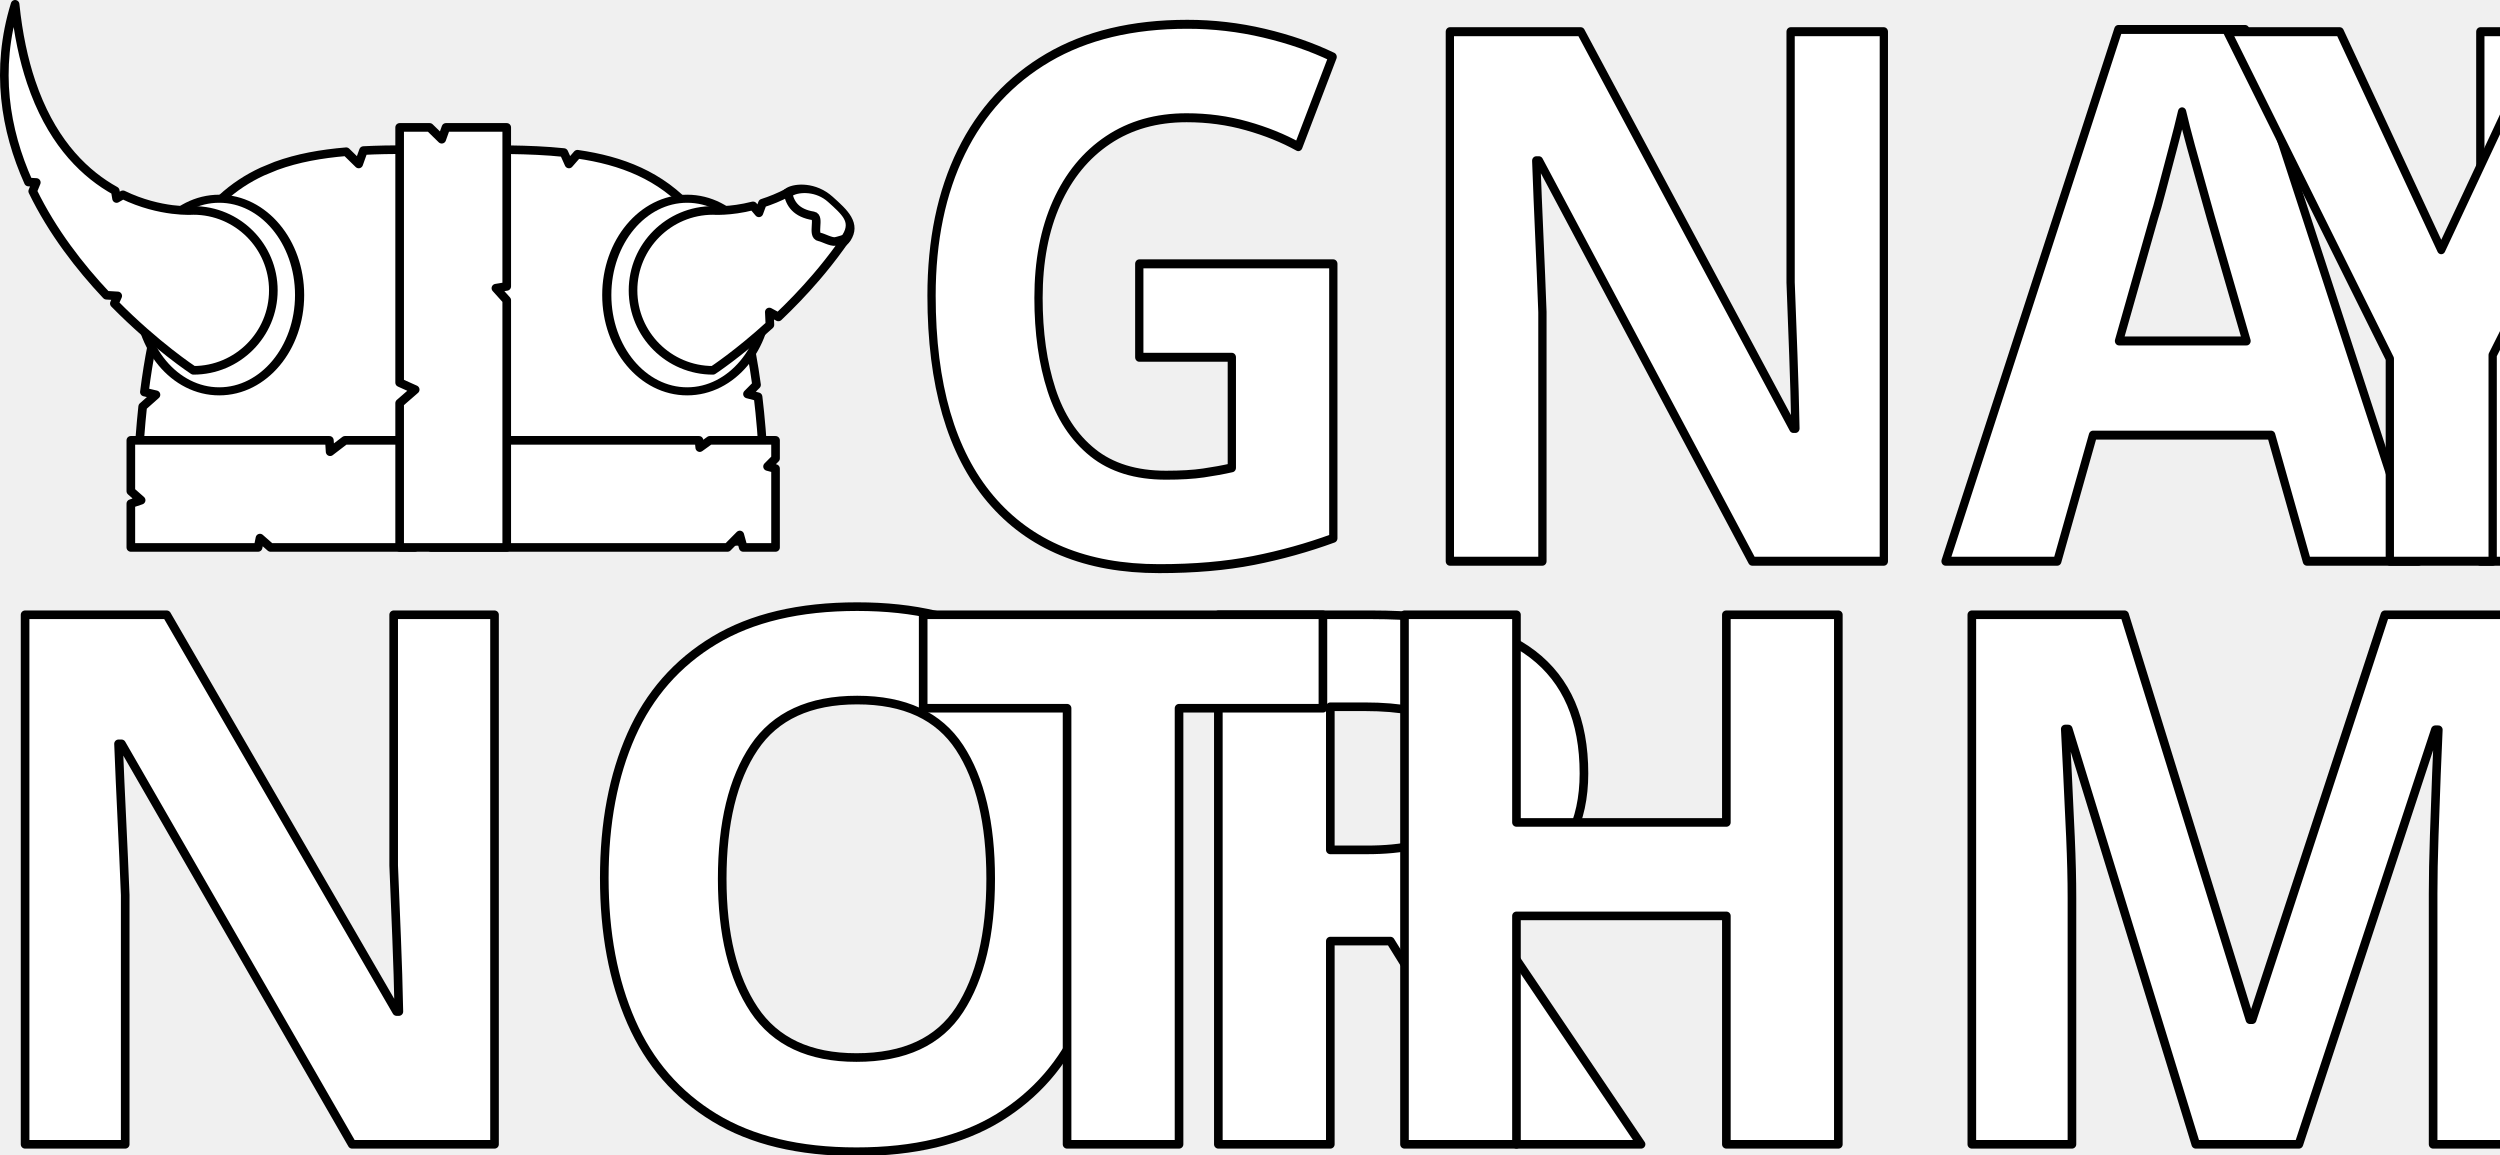
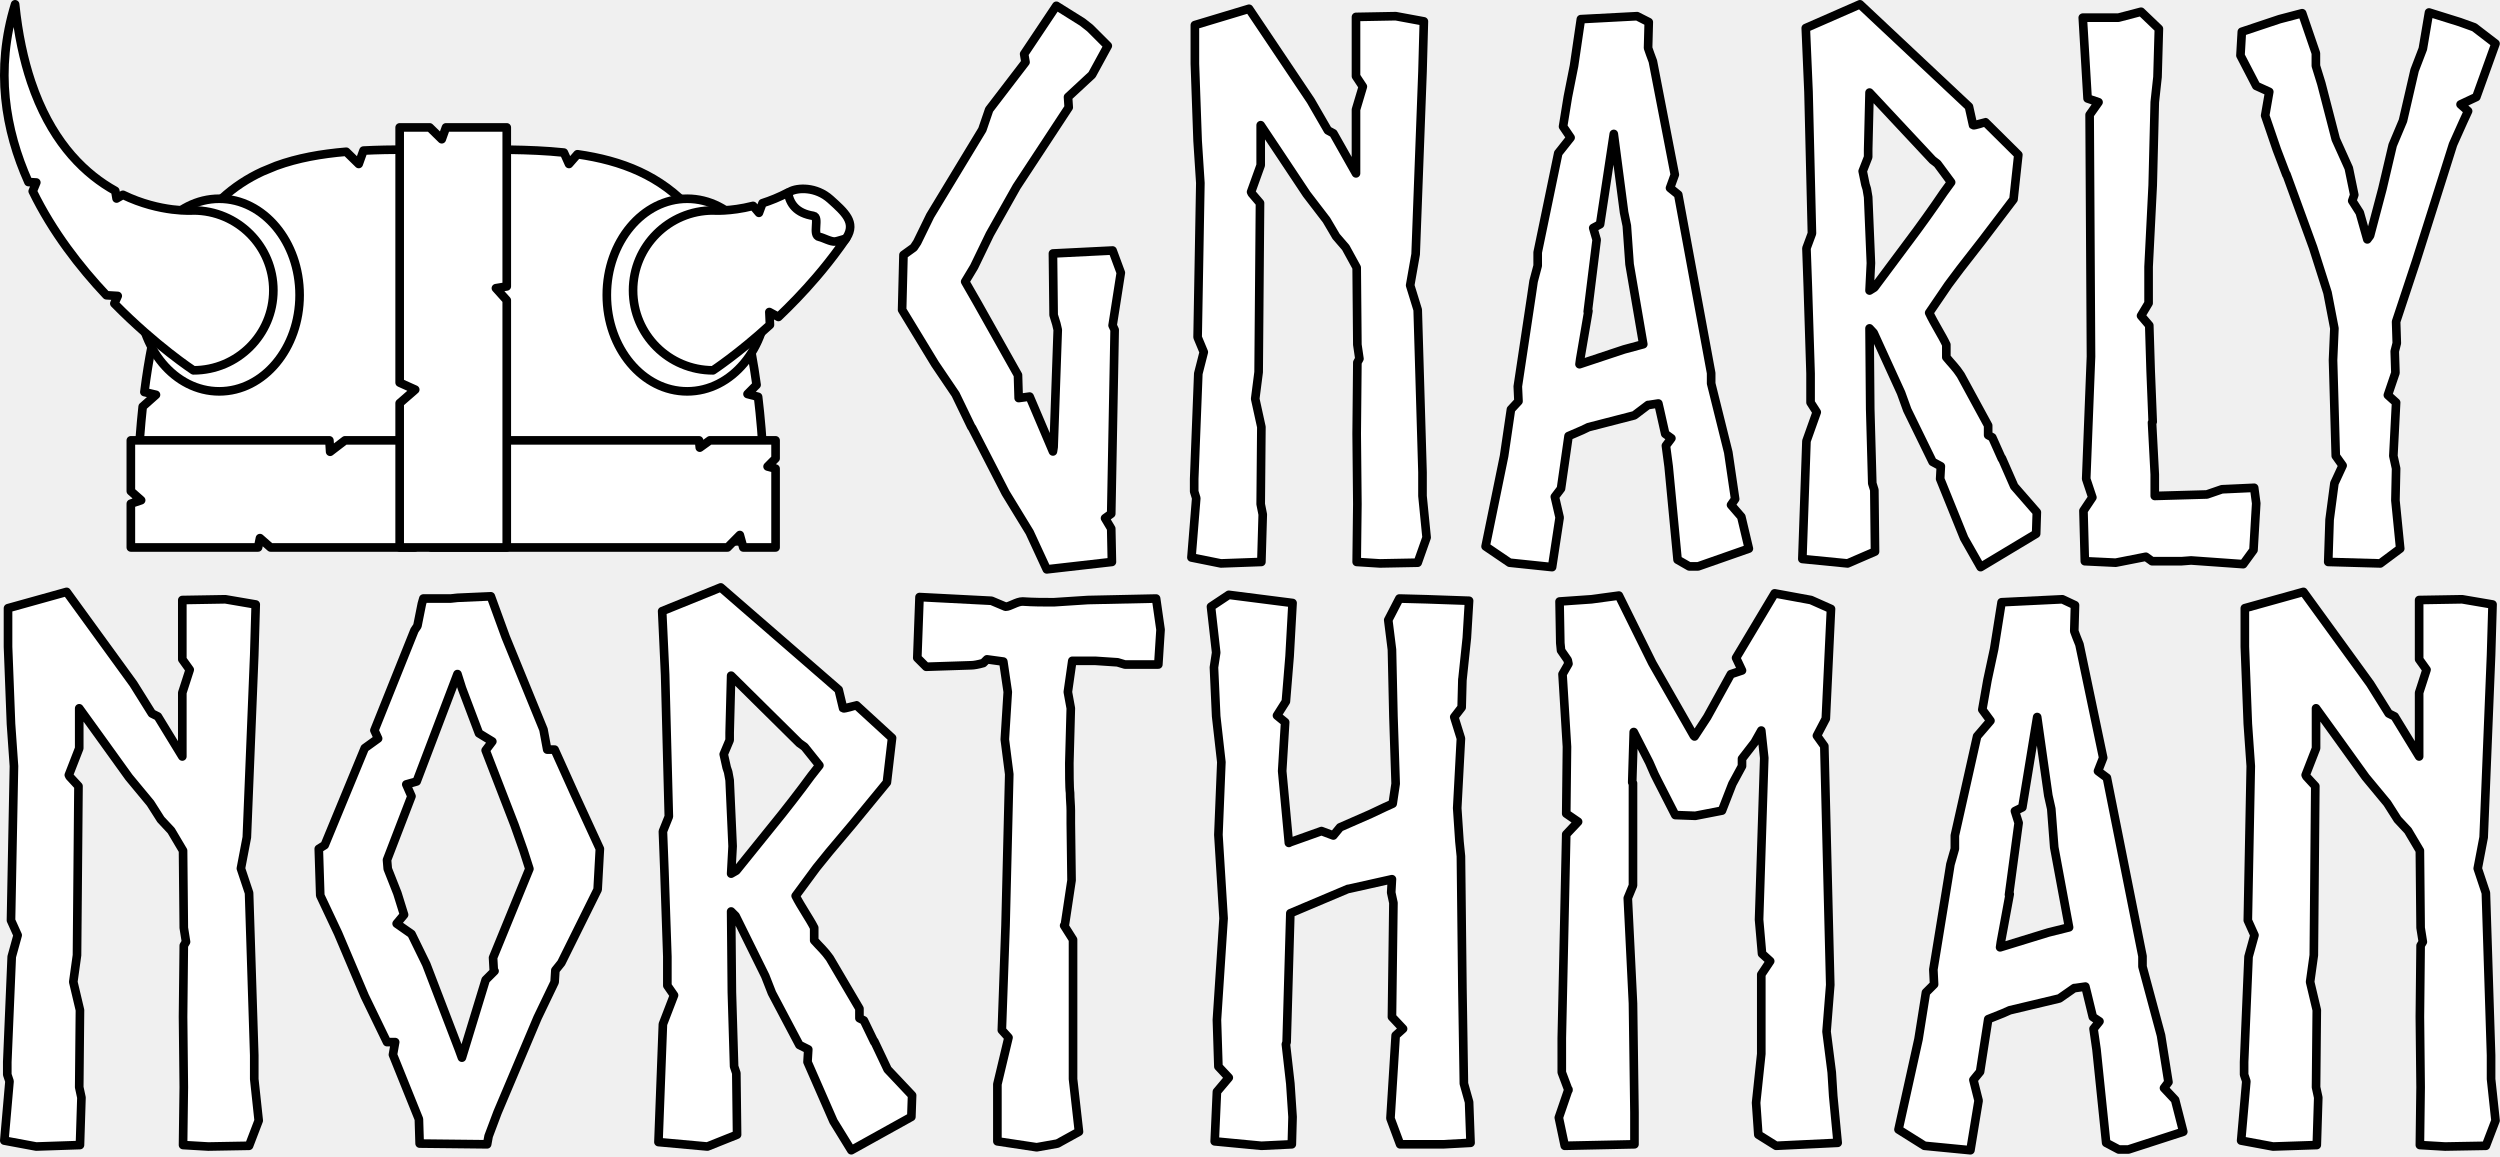
- <svg xmlns="http://www.w3.org/2000/svg" width="100%" height="100%" viewBox="0 0 4828 2230" version="1.1" xml:space="preserve" style="fill-rule:evenodd;clip-rule:evenodd;stroke-linejoin:round;stroke-miterlimit:1.414;">
-   <g transform="matrix(1,0,0,1,-86.2693,-1385.22)">
-     <g transform="matrix(2.38702,0,0,2.38702,-2625.45,-4161.54)">
-       <text x="1102.32px" y="3249.51px" style="font-family:'Norse-Bold', 'Norse';font-weight:700;font-size:600px;fill:white;stroke:black;stroke-width:6.98px;">NOR<tspan x="1870.92px 2079.72px " y="3249.51px 3249.51px ">TH</tspan>MAN</text>
-     </g>
-     <g transform="matrix(2.20673,0,0,2.38702,-624.047,-5287.58)">
-       <text x="1102.32px" y="3249.51px" style="font-family:'Norse-Bold', 'Norse';font-weight:700;font-size:600px;fill:white;stroke:black;stroke-width:7.25px;">GNARL<tspan x="2271.12px " y="3249.51px ">Y</tspan>
-       </text>
-     </g>
-     <g transform="matrix(1.08966,1.34311e-32,-2.68622e-32,1.08966,-228.513,-224.155)">
-       <path d="M933.061,1743.8C982.333,1741.3 1034.36,1742.11 1088.06,1742.11L1089.87,1742.11C1159.63,1742.15 1226.51,1740.87 1288.2,1747.34L1297.24,1767.54L1312.28,1750.31C1469.07,1772.85 1588.58,1855.87 1629.7,2159.01L1613.64,2175.24L1632.4,2180.18C1641.1,2252.87 1645.54,2337.59 1645.18,2436.36L530.943,2436.36C530.621,2345.37 534.358,2266.28 541.754,2197.55L565.297,2176.6L544.761,2171.76C574.501,1935.49 650.307,1828.9 753.867,1780.94L778.201,1770.9C816.552,1756.88 858.243,1749.6 902.447,1745.85L924.6,1767.54L933.061,1743.8Z" style="fill:white;stroke:black;stroke-width:15.3px;stroke-linecap:round;stroke-miterlimit:1.5;" />
-     </g>
-     <g transform="matrix(-0.709584,0,0,0.62527,2077.21,205.835)">
-       <ellipse cx="935.6" cy="2797.44" rx="218.781" ry="297.443" style="fill:white;stroke:black;stroke-width:24.92px;stroke-linecap:round;stroke-miterlimit:1.5;" />
-     </g>
-     <g transform="matrix(0.792816,0.713632,-0.492568,0.547223,1230.98,-142.31)">
-       <path d="M1519.24,1513.69C1554.36,1513.69 1581.89,1513.12 1587.39,1559.88C1591.95,1598.64 1555.08,1649.52 1519.96,1649.52C1484.85,1649.52 1446.2,1607.46 1455.59,1569.2C1460.65,1548.61 1484.12,1513.69 1519.24,1513.69Z" style="fill:white;stroke:black;stroke-width:18.19px;stroke-linecap:round;stroke-miterlimit:1.5;" />
-     </g>
-     <g transform="matrix(0.709584,0,0,0.62527,-154.27,205.835)">
-       <ellipse cx="935.6" cy="2797.44" rx="218.781" ry="297.443" style="fill:white;stroke:black;stroke-width:24.92px;stroke-linecap:round;stroke-miterlimit:1.5;" />
-     </g>
-     <g transform="matrix(-1.08966,0,0,1.08966,2147.09,-224.155)">
-       <path d="M651.083,2270.25L652.416,2257.37L1279.85,2257.37L1306.18,2277.54L1307.48,2257.37L1659.37,2257.37L1659.37,2347.41L1641.13,2363.46L1659.37,2369.57L1659.37,2447.15L1433.86,2447.15L1430.53,2430.63L1411.76,2447.15L1156.1,2447.15L1130.9,2424.94L1127.22,2447.15L601.903,2447.15L580.102,2425.11L574.041,2447.15L516.761,2447.15L516.761,2307.44L530.924,2303.71L516.761,2289.39L516.761,2257.37L633.255,2257.37L651.083,2270.25Z" style="fill:white;stroke:black;stroke-width:15.3px;stroke-linecap:round;stroke-miterlimit:1.5;" />
-     </g>
-     <g transform="matrix(1.08966,0,0,1.08966,-224.155,-224.155)">
-       <path d="M1075.23,1702.76L1182.96,1702.76L1182.96,1984.53L1163.77,1987.69L1182.96,2009.03L1182.96,2447.15L993.172,2447.15L993.172,2191.44L1020.73,2167.46L993.172,2155.07L993.172,1702.76L1046.39,1702.76L1067.77,1723.68L1075.23,1702.76Z" style="fill:white;stroke:black;stroke-width:15.3px;stroke-linecap:round;stroke-miterlimit:1.5;" />
-     </g>
-     <path d="M141.161,1736.74C96.095,1636.09 76.565,1519.52 115.409,1393.55C121.347,1451.52 132.15,1501.08 146.371,1543.43L153.597,1563.6C192.658,1665.85 252.46,1722.47 308.88,1753.73L311.383,1768.55L323.682,1761.41C396.43,1796.66 459.766,1791.62 459.766,1791.62C544.969,1791.62 614.143,1860.8 614.143,1946C614.143,2031.2 544.969,2100.38 459.766,2100.38C459.766,2100.38 387.394,2053.1 307.089,1971.33L313.613,1956.7L291.738,1955.37C240.398,1900.85 187.513,1832.81 149.461,1754.52L156.378,1737.63L141.161,1736.74Z" style="fill:white;stroke:black;stroke-width:16.67px;stroke-linecap:round;stroke-miterlimit:1.5;" />
-     <path d="M1558.75,1777.59C1574.31,1772.62 1590.93,1765.96 1607.94,1757.03C1611.5,1779.08 1624.17,1796.87 1657.02,1802.11C1670.25,1804.22 1653.7,1840.36 1668.64,1842.75C1675.71,1843.87 1691.08,1852.95 1699.56,1851.55C1705.3,1850.61 1713.08,1847.63 1719.98,1845.92C1705.26,1867.39 1689.76,1887.75 1673.97,1906.89L1662.63,1920.4C1638.06,1949.09 1613.08,1974.83 1589.49,1997.27L1571.98,1987.77L1573.11,2012.53C1511.56,2068.76 1463.17,2100.38 1463.17,2100.38C1377.97,2100.38 1308.79,2031.2 1308.79,1946C1308.79,1860.8 1377.97,1791.62 1463.17,1791.62C1463.17,1791.62 1495.51,1794.2 1540.51,1782.8L1551.87,1796.21L1558.75,1777.59Z" style="fill:white;stroke:black;stroke-width:16.67px;stroke-linecap:round;stroke-miterlimit:1.5;" />
-   </g>
+ <svg xmlns="http://www.w3.org/2000/svg" width="100%" height="100%" viewBox="0 0 869 402" version="1.1" xml:space="preserve" style="fill-rule:evenodd;clip-rule:evenodd;stroke-linejoin:round;stroke-miterlimit:1.414;">
+   <path d="M88.378,375.078l0,-8.248l-1.805,-56.448l-2.835,-8.506l2.062,-10.826l2.578,-63.408l0.515,-17.527l-10.569,-1.804l-14.953,0.257l0,20.621l2.578,3.608l-2.578,7.991l0,22.167l-8.507,-13.919l-2.062,-1.031l-6.445,-10.31l-23.202,-31.962l-20.366,5.671l0,13.403l1.031,26.806l1.031,14.692l-1.031,53.613l2.32,5.156l-2.062,7.474l-1.547,36.602l0,4.381l0.774,2.32l-1.805,20.621l11.085,2.062l15.21,-0.516l0.516,-16.496l-0.773,-3.609l0.257,-26.806l-2.32,-9.795l1.289,-9.279l0.516,-58.768l-3.094,-3.351l-0.258,-0.515l3.61,-9.28l0,-13.918l6.702,9.279l10.57,14.692l7.476,9.021l3.609,5.671l3.61,3.866l4.124,6.96l0.258,26.806l0.773,4.897l-0.773,1.289l-0.258,24.745l0.258,24.486l-0.258,20.105l8.765,0.516l14.179,-0.258l3.352,-8.764l-1.547,-14.434Z" style="fill:#fff;fill-rule:nonzero;stroke:#000;stroke-width:3px;" />
+   <path d="M159.014,207.793l-2.32,0.257l-9.538,0l-0.516,1.802l-1.547,7.722l-1.031,1.545l-13.921,34.75l1.289,2.831l-4.64,3.347l-13.921,33.72l-2.063,1.287l0.516,16.217l6.187,13.128l9.281,21.88l7.734,15.959l2.835,0l-0.773,4.376l9.023,22.394l0.258,8.495l23.459,0.257l0.516,-2.831l3.094,-8.237l13.921,-32.949l5.929,-12.355l0.258,-4.119l2.062,-2.574l12.632,-25.483l0.774,-14.158l-8.765,-19.048l-6.961,-15.445l-2.578,0l-1.289,-6.95l-13.148,-32.176l-5.156,-14.157l-11.601,0.515Zm0.516,157.019l-11.343,-29.602l-5.156,-10.554l-5.156,-3.604l2.578,-3.088l-2.32,-7.465l-3.352,-8.495l-0.257,-3.089l8.507,-22.137l-1.805,-4.118l3.61,-1.03l14.178,-37.324l1.547,4.891l5.93,15.702l4.64,2.831l-2.32,3.089l10.054,25.998l3.094,8.752l2.062,6.435l-12.632,30.889l0.258,4.634l0.257,0l-3.093,3.089l-8.25,27.027l-1.031,-2.831Z" style="fill:#fff;fill-rule:nonzero;stroke:#000;stroke-width:3px;" />
+   <path d="M255.689,318.372l10.312,20.878l2.32,5.929l9.538,18.042l3.094,1.547l-0.258,4.382l9.023,20.62l6.187,10.053l20.882,-11.599l0.258,-7.475l-8.508,-9.022l-4.64,-9.794l0,0.257l-3.609,-7.474l-1.547,-0.774l0,-3.351l-10.312,-17.527c-1.805,-2.577 -3.351,-3.866 -5.414,-6.186l0,-4.382c-1.547,-3.093 -4.64,-7.475 -6.445,-11.083l7.219,-9.795l4.382,-5.413l8.25,-9.794l11.858,-14.435l1.805,-15.465l-12.374,-11.341c-0.258,0 -4.383,1.289 -4.641,1.031l-1.546,-6.444l-40.99,-35.571l-20.366,8.249l1.031,22.167l1.289,49.231l-2.062,5.155l0.515,13.403l1.031,30.158l0,10.052l2.32,3.351l-3.866,10.052l-1.547,40.983l17.014,1.547l10.312,-4.124l-0.258,-21.394l-0.773,-2.32l-0.773,-25.775l-0.258,-28.095l1.547,1.546Zm-1.031,-24.229l-1.032,-22.94l-0.515,-2.835l-0.516,-1.547l-1.031,-4.639l2.062,-4.898l0,-2.577l0.516,-19.847l23.717,23.455l1.805,1.289l5.156,6.444l-2.836,3.609c-3.351,4.639 -9.538,12.629 -13.148,17.011l-12.89,15.981l-1.804,1.031l0.516,-9.537Z" style="fill:#fff;fill-rule:nonzero;stroke:#000;stroke-width:3px;" />
+   <path d="M378.143,208.568l-11.859,0.774c-3.609,0 -6.961,0 -10.828,-0.258c-2.062,0 -4.382,1.804 -5.929,1.804l-4.898,-2.062l-25.006,-1.288l-0.774,21.135l3.094,3.093l15.725,-0.515c0.774,0 2.321,-0.258 4.125,-0.773l1.289,-1.289l5.672,0.773l1.547,10.568l-1.032,16.496l1.547,12.115l-1.289,52.582l-1.289,36.343l2.32,2.578l-3.867,16.238l0,19.847l13.664,2.062l7.218,-1.288l7.476,-4.124l-2.062,-18.301l0,-48.458l-3.094,-4.897l0.258,-0.258l2.32,-15.465l-0.258,-19.847l0,-4.382c0,-1.804 -0.257,-4.124 -0.257,-6.186c-0.258,-1.547 -0.258,-7.991 -0.258,-10.31l0.515,-19.074l-1.031,-5.671l1.547,-10.826l7.992,0l7.734,0.516l2.578,0.773l11.6,0l0.774,-12.114l-1.547,-10.826l-23.717,0.515Z" style="fill:#fff;fill-rule:nonzero;stroke:#000;stroke-width:3px;" />
+   <path d="M423,354.516l0.515,16.216l3.609,3.861l-4.124,4.891l-0.774,17.247l16.241,1.545l10.57,-0.516l0.258,-9.524l-0.773,-11.583l-1.547,-13.643l0.258,-0.772l1.289,-44.789l20.108,-8.495l0.258,0l14.952,-3.346l-0.258,4.633l0.773,3.604l-0.515,39.641l3.867,4.118l-2.578,2.317l-1.805,28.83l3.352,9.009l14.952,0l9.538,-0.515l-0.515,-14.157l-1.805,-6.435l-0.515,-32.949l-0.516,-46.076l-0.516,-5.148l-0.773,-11.583l1.289,-24.197l-2.32,-7.464l2.578,-3.347l0.258,-9.781l0,0.257l1.546,-14.672l0.774,-12.871l-14.695,-0.514l-9.538,-0.258l-3.867,7.465l1.289,10.296l0.515,23.167l0.774,23.424l-1.031,6.95l-2.836,1.287l-4.898,2.317l-10.57,4.633l-2.32,2.832l-4.125,-1.545l-10.827,3.862l-0.516,0.257l-2.32,-24.969l1.031,-16.989l-2.836,-2.316l3.094,-4.891l1.289,-15.702l1.031,-18.533l-22.171,-2.831l-6.187,4.118l1.805,15.959l-0.774,5.148l0.774,16.989l1.804,15.959l-1.031,25.226l1.805,29.088l-2.32,35.265Z" style="fill:#fff;fill-rule:nonzero;stroke:#000;stroke-width:3px;" />
+   <path d="M574.327,230.478l-11.601,-23.456l-9.539,1.289l-11.085,0.773l0.258,14.434l0.258,2.578l2.32,3.351l0.258,1.288l-2.063,3.609l1.547,25.26l-0.258,23.198l4.125,2.835l-4.125,4.382l-1.546,70.882l0,11.857l2.32,6.186l0,-0.258l-3.352,9.795l2.063,9.795l24.233,-0.516l0,-11.083l-0.516,-37.89l-1.804,-36.601l1.804,-4.382l0,-35.57l-0.258,-0.258l0,-0.258l0.516,-17.269l5.414,10.568l1.804,4.124l1.031,2.062l6.188,12.114l6.96,0.258l9.281,-1.804l3.609,-9.279l3.351,-6.187l0,-2.577l4.383,-5.671l2.32,-4.124l1.031,9.537l-1.804,56.191l1.031,11.856l2.836,2.578l-3.094,4.639l0,27.58l-1.804,17.012l0.773,11.083l6.187,3.867l21.397,-1.031l-1.546,-16.239l-0.516,-8.248l-1.805,-14.176l1.289,-16.239l-2.062,-82.997l-2.578,-3.609l3.094,-5.928l1.804,-38.148l-6.96,-3.093l-12.632,-2.319l-13.406,22.424l2.062,4.382l-3.867,1.289l-8.249,14.95l-4.383,6.701l-0.257,-0.258l-14.437,-25.259Z" style="fill:#fff;fill-rule:nonzero;stroke:#000;stroke-width:3px;" />
+   <path d="M725.396,344.995l2.063,8.494l2.32,1.545l-2.062,2.574l1.031,7.207l3.351,32.433l4.383,2.317l3.351,0l19.077,-6.178l-2.836,-11.068l-3.867,-4.119l1.547,-2.059l-2.578,-16.217l-6.445,-23.939l0,-3.603l-12.374,-62.036l-3.094,-2.317l1.805,-4.633l-8.25,-39.383l-1.031,-2.574l-0.773,-2.06l0.258,-9.009l-4.383,-2.059l-21.139,1.029l-2.578,16.217l-2.32,10.811l-1.805,10.297l2.836,3.861l-4.641,5.405l-7.734,34.493l0,4.633l-1.546,5.406l-0.774,4.891l-5.156,31.661l0.258,5.148l-2.836,2.832l-2.578,16.216l-6.96,31.404l9.023,5.663l15.983,1.545l2.836,-17.247l-1.805,-7.207l2.321,-2.832l2.835,-18.276l5.156,-2.059l2.32,-1.03l17.273,-4.118l5.156,-3.604l0.258,0l3.609,-0.515l0.515,2.06Zm-23.717,-58.947l-1.289,-4.118l2.578,-1.288l5.156,-31.403l3.867,27.285l1.031,4.633l1.031,13.386l5.156,27.8l-7.218,1.801l-16.757,5.149l0.258,-1.802l3.093,-16.732l-0.257,0.258l3.351,-24.969Z" style="fill:#fff;fill-rule:nonzero;stroke:#000;stroke-width:3px;" />
+   <path d="M865.896,375.078l0,-8.248l-1.804,-56.448l-2.836,-8.506l2.062,-10.826l2.578,-63.408l0.516,-17.527l-10.57,-1.804l-14.952,0.257l0,20.621l2.578,3.608l-2.578,7.991l0,22.167l-8.507,-13.919l-2.063,-1.031l-6.445,-10.31l-23.202,-31.962l-20.366,5.671l0,13.403l1.032,26.806l1.031,14.692l-1.031,53.613l2.32,5.156l-2.063,7.474l-1.546,36.602l0,4.381l0.773,2.32l-1.805,20.621l11.086,2.062l15.21,-0.516l0.515,-16.496l-0.773,-3.609l0.258,-26.806l-2.32,-9.795l1.289,-9.279l0.515,-58.768l-3.093,-3.351l-0.258,-0.515l3.609,-9.28l0,-13.918l6.703,9.279l10.569,14.692l7.477,9.021l3.609,5.671l3.609,3.866l4.125,6.96l0.257,26.806l0.774,4.897l-0.774,1.289l-0.257,24.745l0.257,24.486l-0.257,20.105l8.765,0.516l14.179,-0.258l3.351,-8.764l-1.547,-14.434Z" style="fill:#fff;fill-rule:nonzero;stroke:#000;stroke-width:3px;" />
+   <path d="M366.003,88.108l0.239,21.393l0.953,3.093l0.477,2.062l-1.43,40.725l-0.239,1.546l-8.103,-19.073l-3.813,0.515l-0.238,-7.99l-14.062,-25.002l-4.29,-7.475l3.099,-5.155l5.481,-11.341l9.295,-16.496l18.113,-27.579l-0.239,-3.609l8.342,-7.732l5.481,-10.052l-6.196,-6.188l-2.622,-2.063l-9.056,-5.671l-11.202,16.757l0.477,2.835l-12.631,16.496l-2.383,6.959l-18.113,29.9l-4.529,9.279l-1.191,1.804l-3.575,2.577l-0.477,19.074l11.44,18.816l7.15,10.567l5.481,11.341l0.239,0.258l11.678,22.682l8.341,13.661l2.86,6.186l3.098,6.702l22.641,-2.578l-0.238,-11.599l-2.145,-3.608l2.145,-1.547l1.192,-63.922l-0.715,-1.546l2.86,-18.301l-2.86,-7.732l-20.735,1.031Z" style="fill:#fff;fill-rule:nonzero;stroke:#000;stroke-width:3px;" />
+   <path d="M494.461,172.392l0,-8.248l-1.668,-56.449l-2.621,-8.506l1.906,-10.825l2.383,-63.408l0.477,-17.527l-9.771,-1.805l-13.823,0.258l0,20.621l2.383,3.608l-2.383,7.991l0,22.166l-7.865,-13.918l-1.907,-1.031l-5.958,-10.31l-21.449,-31.962l-18.828,5.671l0,13.403l0.953,26.806l0.954,14.692l-0.954,53.613l2.145,5.155l-1.906,7.475l-1.43,36.601l0,4.382l0.715,2.32l-1.669,20.62l10.248,2.062l14.062,-0.515l0.476,-16.496l-0.715,-3.609l0.239,-26.806l-2.145,-9.795l1.191,-9.279l0.477,-58.768l-2.86,-3.351l-0.238,-0.516l3.336,-9.279l0,-13.919l6.197,9.28l9.771,14.692l6.912,9.021l3.336,5.671l3.337,3.866l3.813,6.959l0.238,26.807l0.715,4.897l-0.715,1.289l-0.238,24.744l0.238,24.487l-0.238,20.105l8.103,0.515l13.108,-0.257l3.098,-8.764l-1.43,-14.434Z" style="fill:#fff;fill-rule:nonzero;stroke:#000;stroke-width:3px;" />
+   <path d="M576.923,142.308l1.906,8.495l2.145,1.544l-1.907,2.574l0.954,7.208l3.098,32.433l4.052,2.317l3.098,0l17.636,-6.178l-2.622,-11.068l-3.574,-4.119l1.429,-2.059l-2.383,-16.217l-5.958,-23.939l0,-3.604l-11.44,-62.035l-2.86,-2.317l1.669,-4.633l-7.627,-39.384l-0.953,-2.574l-0.715,-2.059l0.238,-9.009l-4.051,-2.059l-19.543,1.029l-2.383,16.217l-2.145,10.811l-1.669,10.296l2.622,3.861l-4.29,5.406l-7.15,34.493l0,4.633l-1.43,5.406l-0.715,4.89l-4.766,31.662l0.238,5.148l-2.621,2.831l-2.384,16.217l-6.434,31.404l8.341,5.663l14.776,1.544l2.622,-17.246l-1.668,-7.207l2.144,-2.832l2.622,-18.276l4.767,-2.059l2.145,-1.03l15.967,-4.118l4.767,-3.604l0.238,0l3.337,-0.515l0.477,2.059Zm-21.927,-58.946l-1.191,-4.119l2.383,-1.287l4.767,-31.404l3.575,27.286l0.953,4.633l0.953,13.385l4.767,27.8l-6.673,1.802l-15.492,5.148l0.239,-1.801l2.86,-16.732l-0.239,0.257l3.098,-24.968Z" style="fill:#fff;fill-rule:nonzero;stroke:#000;stroke-width:3px;" />
+   <path d="M651.281,115.686l9.533,20.878l2.145,5.928l8.818,18.043l2.86,1.547l-0.239,4.382l8.342,20.62l5.72,10.052l19.304,-11.599l0.238,-7.474l-7.864,-9.022l-4.29,-9.795l0,0.258l-3.337,-7.475l-1.43,-0.773l0,-3.351l-9.533,-17.527c-1.668,-2.578 -3.098,-3.866 -5.005,-6.186l0,-4.382c-1.43,-3.093 -4.29,-7.475 -5.958,-11.083l6.673,-9.795l4.052,-5.413l7.626,-9.795l10.963,-14.434l1.669,-15.465l-11.44,-11.341c-0.239,0 -4.052,1.288 -4.29,1.031l-1.43,-6.444l-37.894,-35.571l-18.828,8.249l0.953,22.167l1.192,49.231l-1.907,5.155l0.477,13.403l0.953,30.157l0,10.053l2.145,3.351l-3.575,10.052l-1.429,40.983l15.729,1.547l9.533,-4.124l-0.238,-21.394l-0.715,-2.32l-0.715,-25.775l-0.238,-28.096l1.43,1.547Zm-0.954,-24.229l-0.953,-22.94l-0.477,-2.835l-0.476,-1.547l-0.954,-4.64l1.907,-4.897l0,-2.577l0.477,-19.848l21.926,23.456l1.668,1.289l4.766,6.444l-2.621,3.608c-3.098,4.64 -8.818,12.63 -12.155,17.012l-11.916,15.981l-1.668,1.031l0.476,-9.537Z" style="fill:#fff;fill-rule:nonzero;stroke:#000;stroke-width:3px;" />
+   <path d="M767.107,171.876l-18.112,0.516l0,-7.475l-0.954,-18.043l0.239,-0.258l-0.715,-17.785l-0.477,-15.723l-2.86,-3.351l2.622,-4.381l0,-12.63l1.43,-28.353l0.715,-28.869l0.953,-8.764l0.477,-16.754l-6.197,-5.928l-7.865,2.062l-12.393,0l1.669,28.095l3.813,1.289l-3.098,4.382l0.476,84.028l-1.668,42.529l2.145,6.444l-3.098,4.64l0.476,17.527l10.725,0.516l10.486,-2.062l2.145,1.546l10.248,0l3.337,-0.258l18.113,1.289l3.575,-4.897l0.953,-16.239l-0.715,-5.413l-11.201,0.516l-5.244,1.804Z" style="fill:#fff;fill-rule:nonzero;stroke:#000;stroke-width:3px;" />
+   <path d="M827.404,195.847l6.912,-5.155l-1.669,-16.754l0.239,-11.083l-0.954,-4.382l0.954,-18.558l-2.86,-2.578l2.621,-7.733l-0.238,-7.474l0.715,-2.836l-0.238,-7.475l6.911,-20.878l9.295,-29.384l3.575,-11.341l3.575,-7.99l1.668,-3.609l-2.622,-2.32l5.482,-2.577l6.673,-18.559l-7.388,-5.67l-5.005,-1.804l-10.725,-3.351l-2.145,12.63l-2.86,7.475l-4.051,17.527l-3.575,8.506l-3.575,15.207l-4.29,16.239l-0.953,1.289l-2.622,-9.28l-2.621,-4.124l0.715,-2.062l-1.907,-9.279l-4.528,-10.052l-5.005,-19.332l-1.907,-6.186l0,-4.382l-4.766,-13.919l-7.865,2.063l-13.108,4.381l-0.477,8.248l5.482,10.568l4.528,2.062l-1.43,8.249l4.052,11.856l3.336,8.764l0,-0.258l9.295,25.518l5.005,15.723l2.383,12.372l-0.476,11.084l0.953,33.25l2.383,3.351l-2.86,6.186l-1.668,12.63l-0.477,14.692l18.113,0.515Z" style="fill:#fff;fill-rule:nonzero;stroke:#000;stroke-width:3px;" />
+   <path d="M126.349,52.342c9.664,-0.491 19.868,-0.332 30.402,-0.332l0.353,0c13.683,0.008 26.803,-0.244 38.901,1.025l1.773,3.961l2.95,-3.378c30.754,4.42 54.193,20.705 62.259,80.161l-3.15,3.184l3.679,0.969c1.707,14.256 2.577,30.875 2.508,50.247l-218.546,0c-0.063,-17.847 0.67,-33.359 2.12,-46.84l4.618,-4.108l-4.028,-0.951c5.833,-46.342 20.702,-67.248 41.014,-76.655l4.773,-1.969c7.522,-2.75 15.699,-4.178 24.369,-4.912l4.345,4.252l1.66,-4.654Z" style="fill:#fff;stroke:#000;stroke-width:3px;stroke-linecap:round;stroke-miterlimit:1.5;" />
+   <ellipse cx="238.869" cy="102.56" rx="27.944" ry="33.477" style="fill:#fff;stroke:#000;stroke-width:3px;stroke-linecap:round;stroke-miterlimit:1.5;" />
+   <path d="M288.647,69.297c5.012,4.511 8.991,7.99 5.631,13.303c-2.785,4.404 -12.558,4.679 -17.569,0.168c-5.012,-4.511 -6.799,-13.618 -2.066,-16.18c2.547,-1.379 8.993,-1.802 14.004,2.709Z" style="fill:#fff;stroke:#000;stroke-width:3px;stroke-linecap:round;stroke-miterlimit:1.5;" />
+   <ellipse cx="76.202" cy="102.56" rx="27.944" ry="33.477" style="fill:#fff;stroke:#000;stroke-width:3px;stroke-linecap:round;stroke-miterlimit:1.5;" />
+   <path d="M243.245,155.598l-0.262,-2.526l-123.064,0l-5.164,3.956l-0.256,-3.956l-69.018,0l0,17.66l3.576,3.148l-3.576,1.198l0,15.218l44.23,0l0.654,-3.24l3.682,3.24l50.145,0l4.943,-4.358l0.721,4.358l103.035,0l4.276,-4.323l1.189,4.323l11.235,0l0,-27.404l-2.778,-0.731l2.778,-2.809l0,-6.28l-22.849,0l-3.497,2.526Z" style="fill:#fff;stroke:#000;stroke-width:3px;stroke-linecap:round;stroke-miterlimit:1.5;" />
+   <path d="M155.018,44.291l21.13,0l0,55.266l-3.764,0.619l3.764,4.187l0,85.933l-37.224,0l0,-50.155l5.405,-4.705l-5.405,-2.43l0,-88.715l10.438,0l4.193,4.104l1.463,-4.104Z" style="fill:#fff;stroke:#000;stroke-width:3px;stroke-linecap:round;stroke-miterlimit:1.5;" />
+   <path d="M9.88,63.274c-8.111,-18.116 -11.627,-39.099 -4.635,-61.774c1.069,10.435 3.014,19.355 5.573,26.979l1.301,3.629c7.031,18.406 17.795,28.597 27.951,34.225l0.451,2.668l2.213,-1.286c13.095,6.346 24.495,5.439 24.495,5.439c15.337,0 27.788,12.451 27.788,27.787c0,15.337 -12.451,27.788 -27.788,27.788c0,0 -13.027,-8.51 -27.482,-23.228l1.175,-2.633l-3.938,-0.239c-9.241,-9.815 -18.76,-22.062 -25.61,-36.155l1.246,-3.039l-2.74,-0.161Z" style="fill:#fff;stroke:#000;stroke-width:3px;stroke-linecap:round;stroke-miterlimit:1.5;" />
+   <path d="M265.047,70.627c2.8,-0.894 5.791,-2.094 8.853,-3.7c0.641,3.968 2.923,7.171 8.835,8.113c2.381,0.38 -0.597,6.887 2.092,7.315c1.272,0.203 4.039,1.838 5.565,1.586c1.033,-0.171 2.434,-0.706 3.675,-1.014c-2.65,3.865 -5.439,7.529 -8.28,10.975l-2.043,2.431c-4.422,5.164 -8.919,9.798 -13.165,13.837l-3.151,-1.711l0.204,4.458c-11.08,10.122 -19.79,15.812 -19.79,15.812c-15.337,0 -27.788,-12.451 -27.788,-27.788c0,-15.336 12.451,-27.787 27.788,-27.787c0,0 5.821,0.463 13.922,-1.588l2.043,2.413l1.24,-3.352Z" style="fill:#fff;stroke:#000;stroke-width:3px;stroke-linecap:round;stroke-miterlimit:1.5;" />
</svg>
